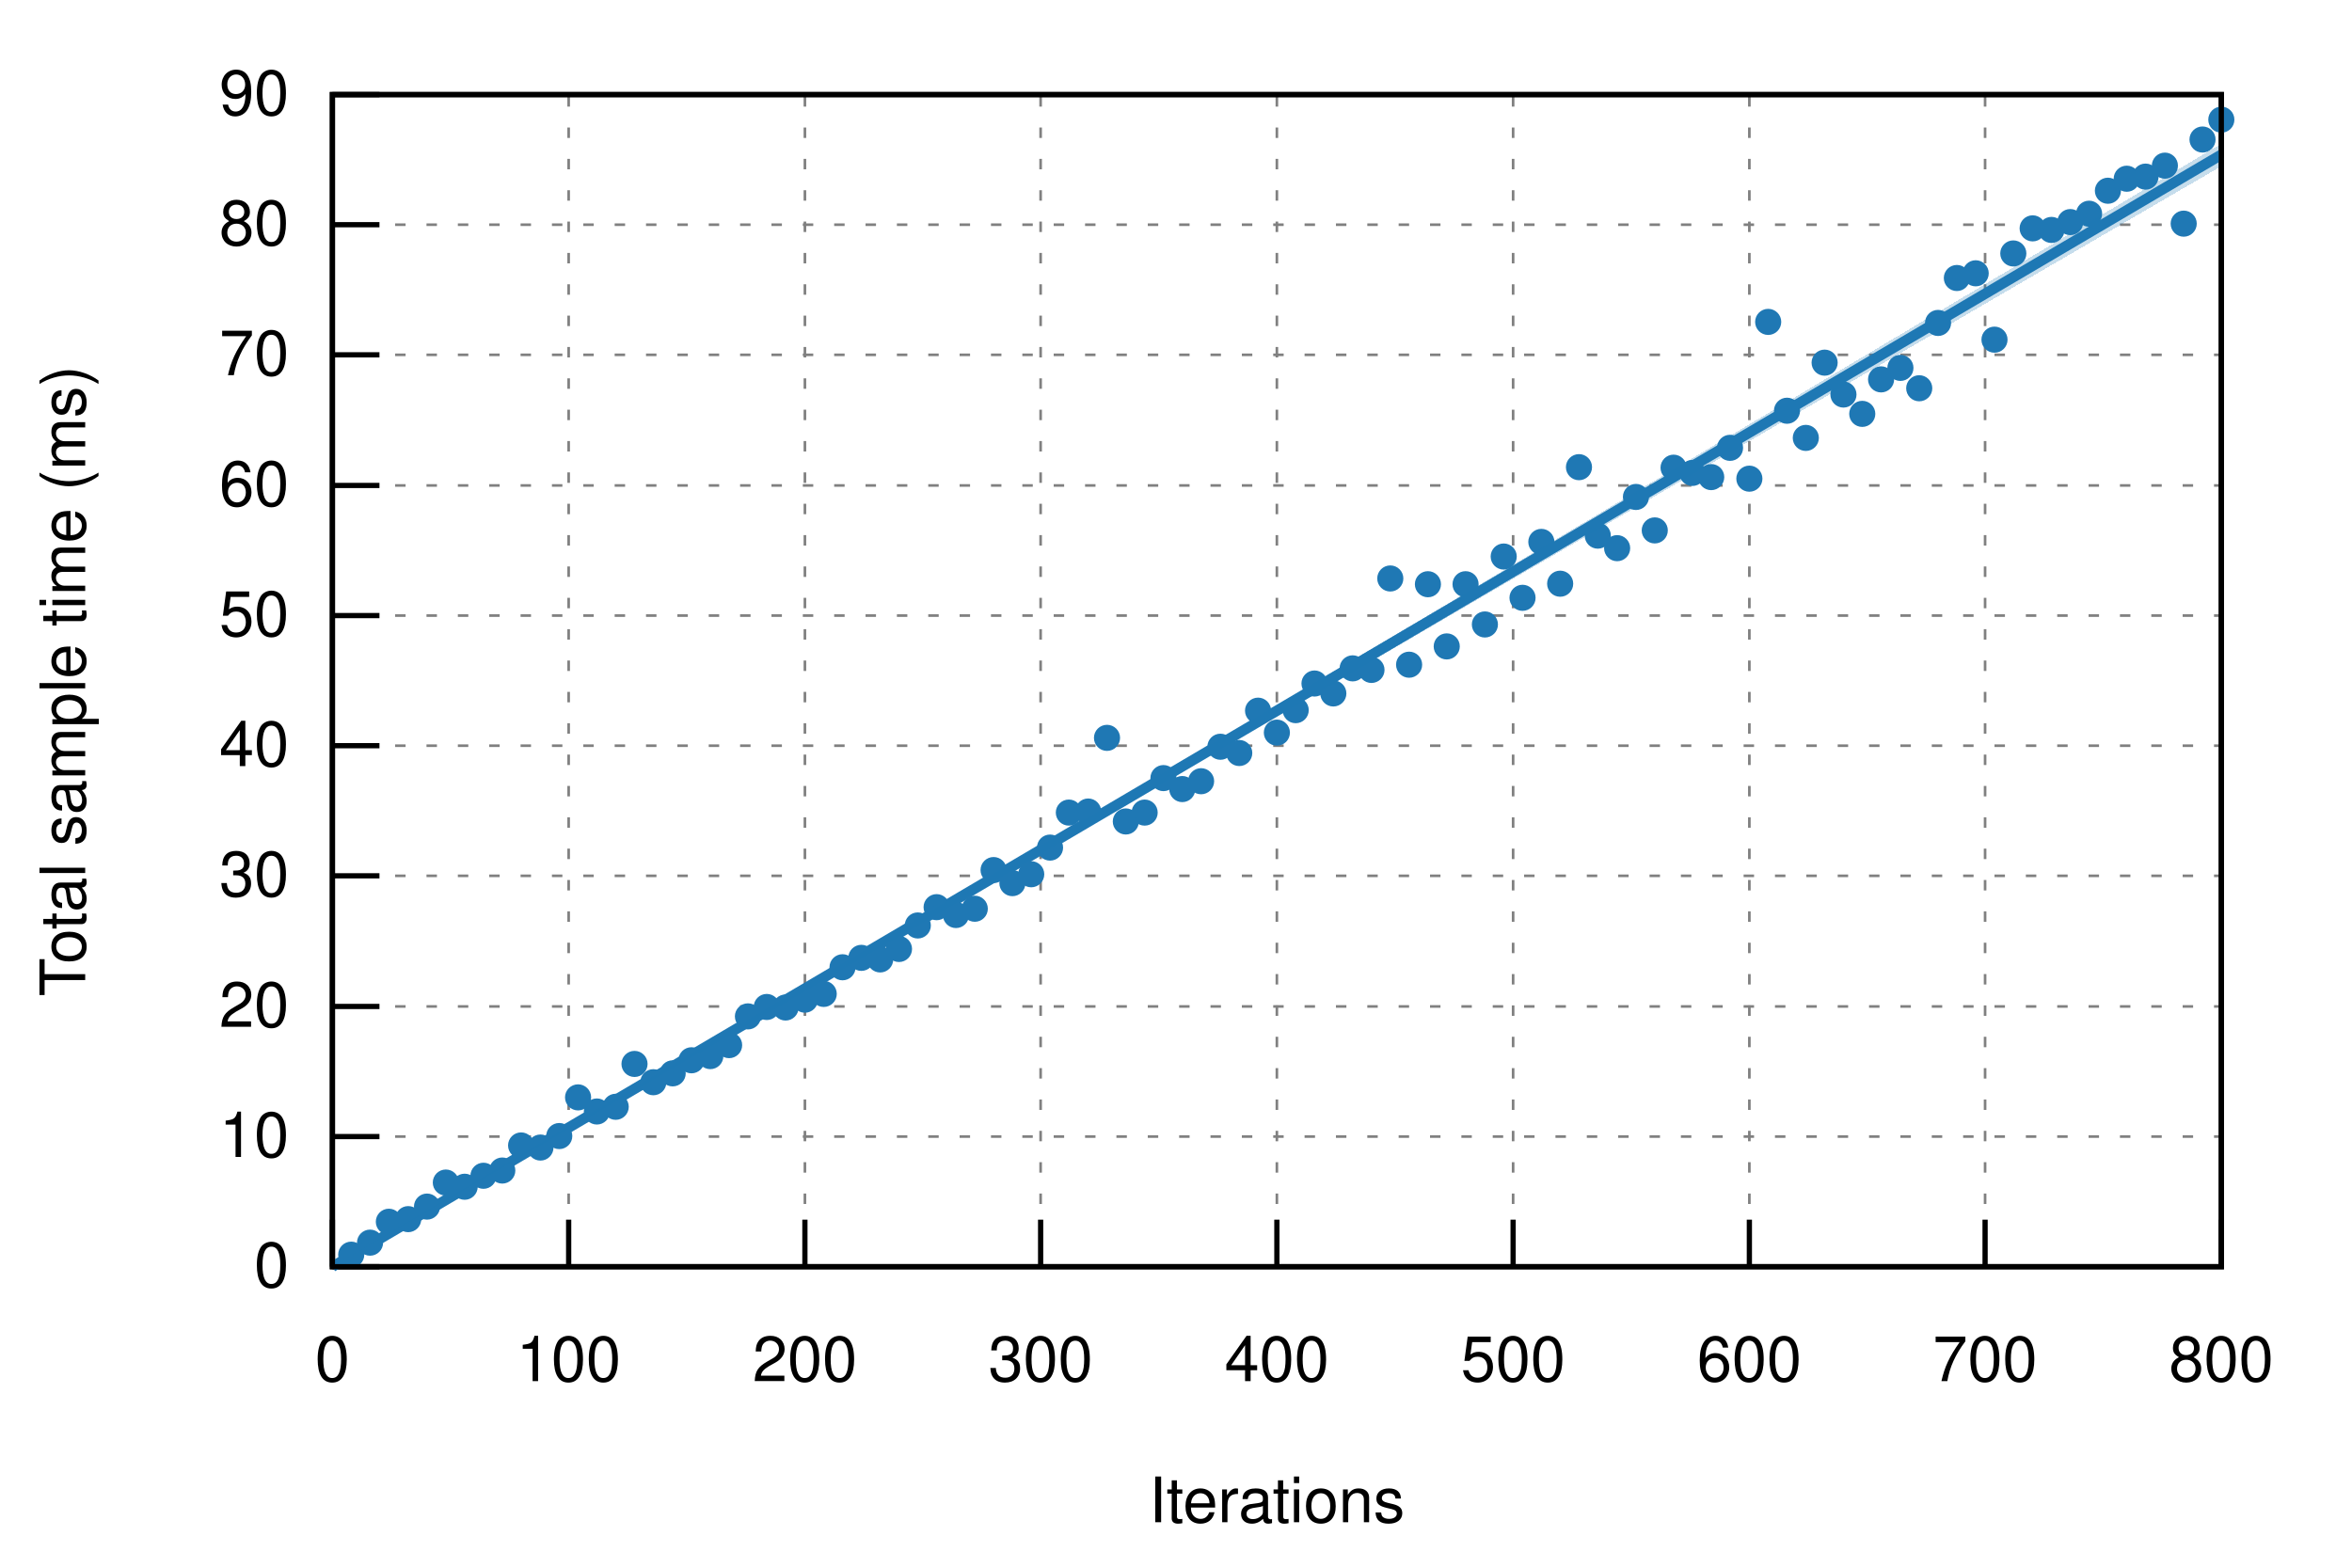
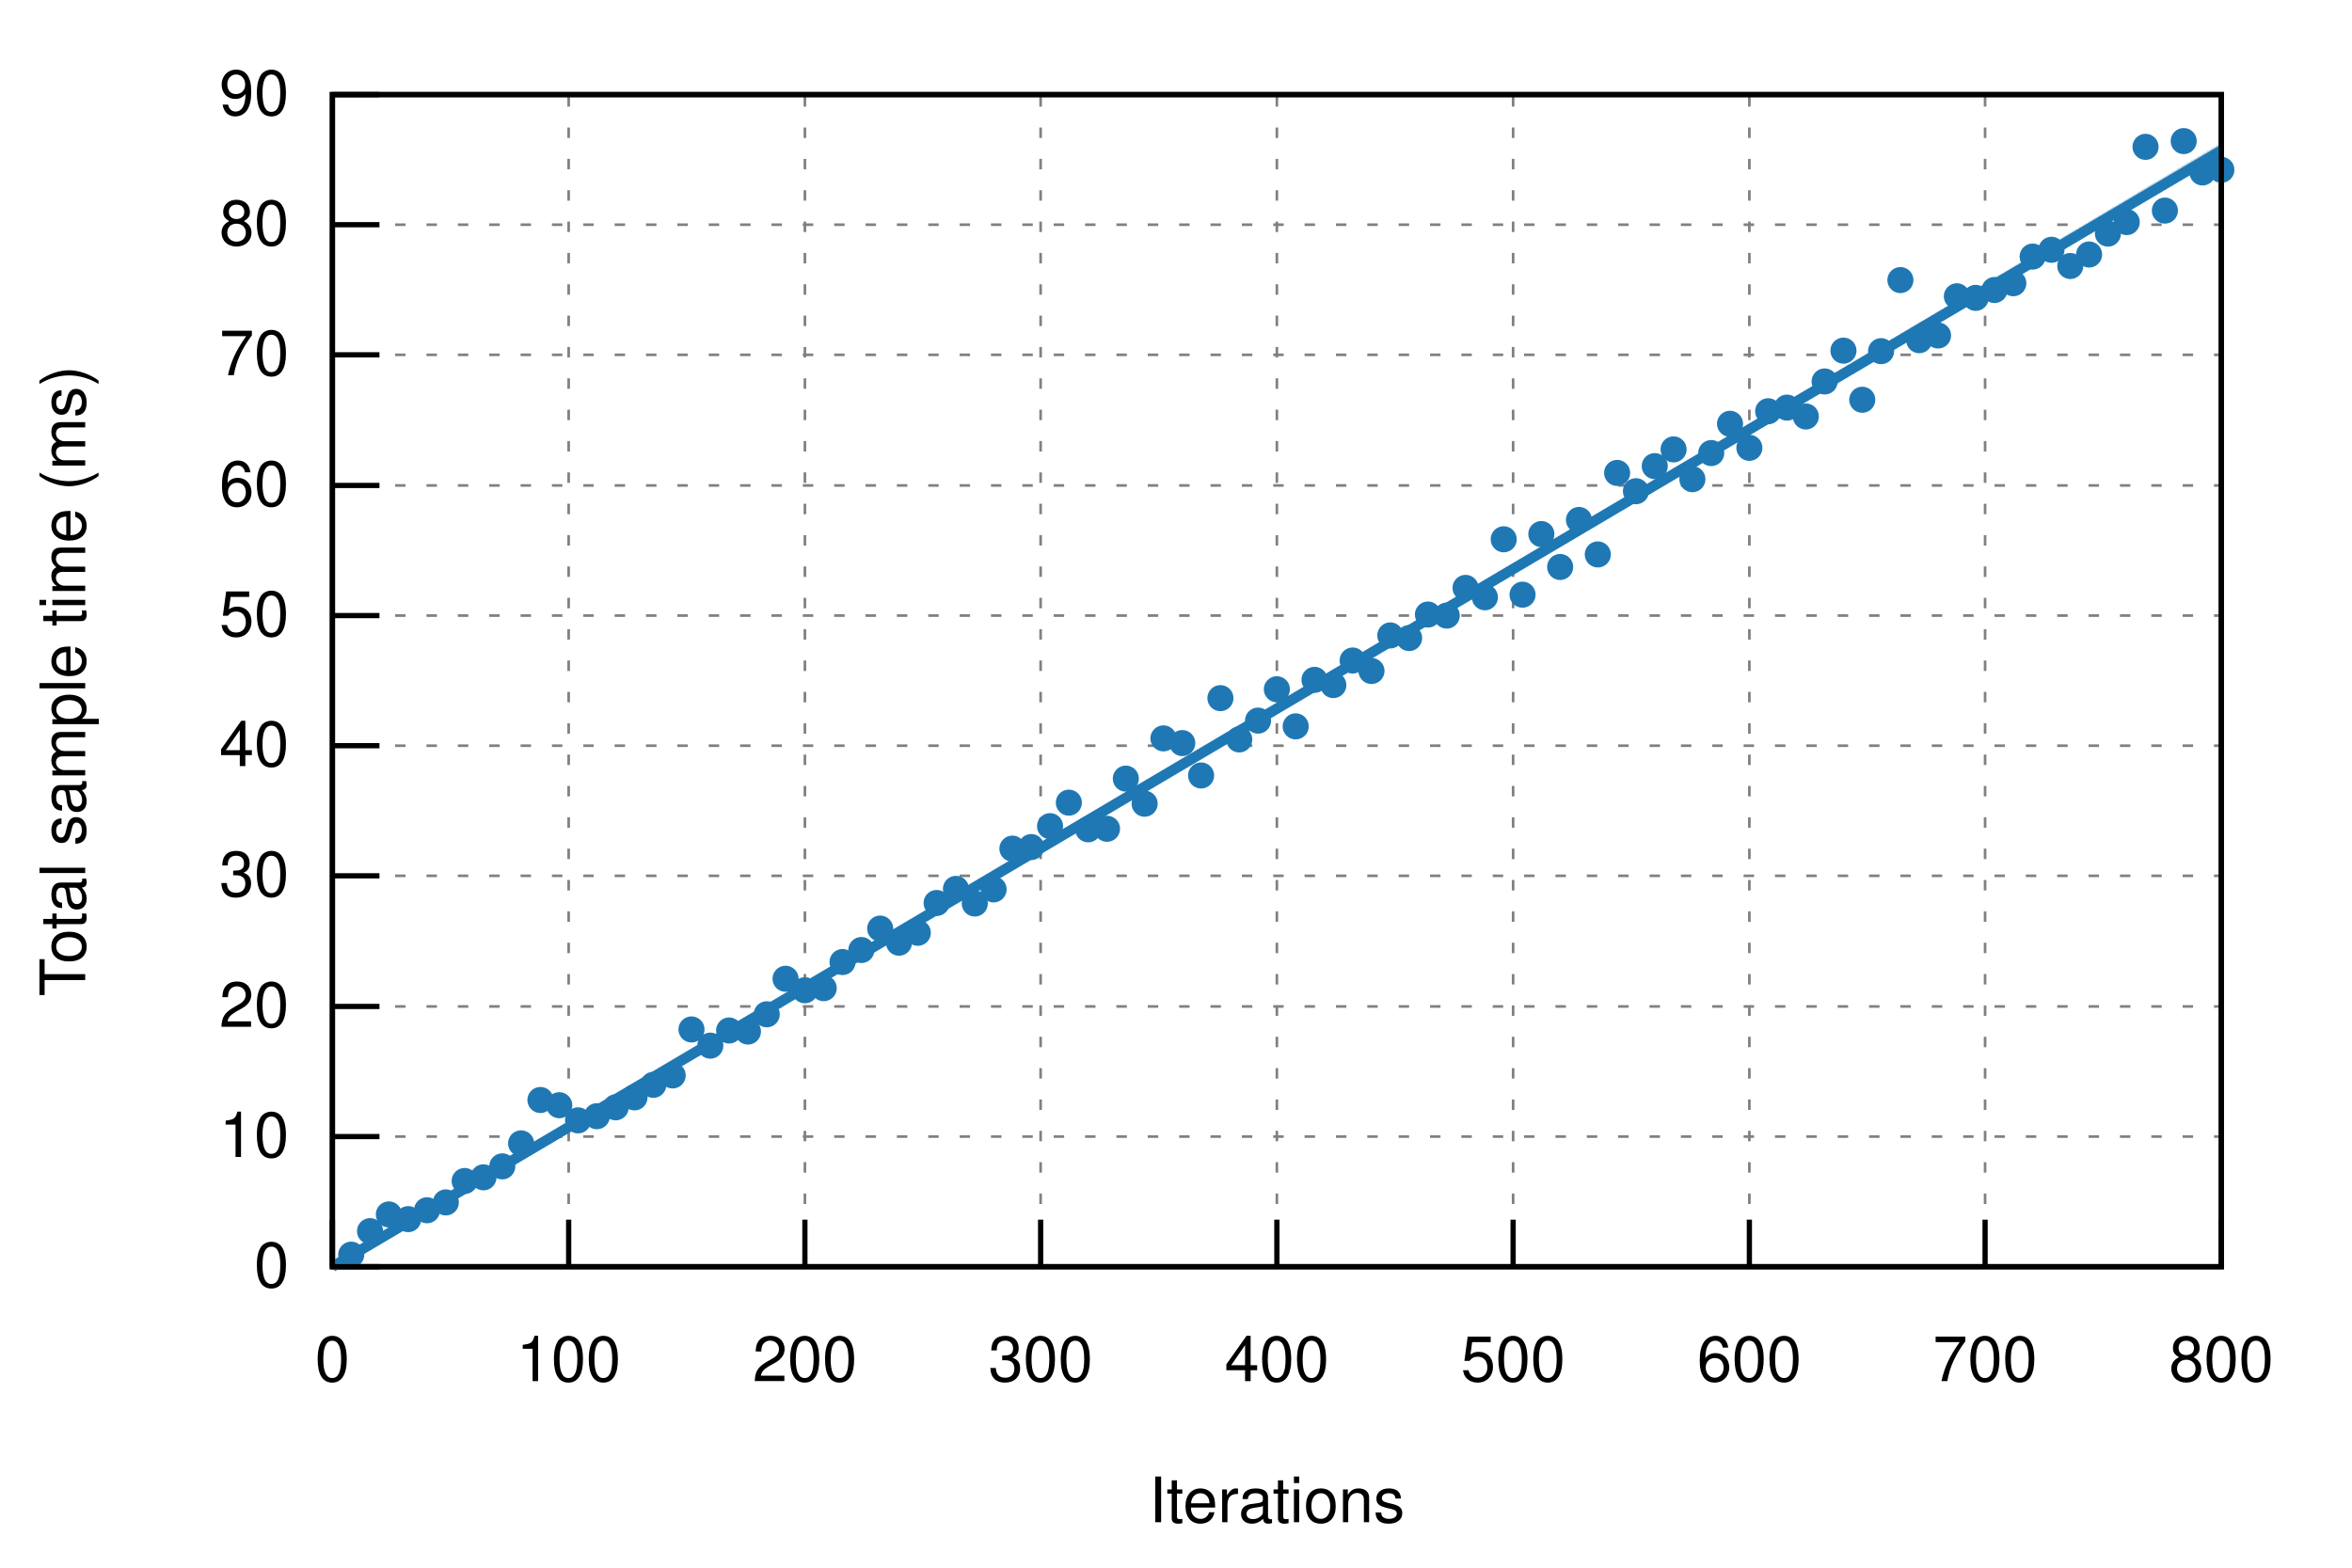
<svg xmlns="http://www.w3.org/2000/svg" xmlns:xlink="http://www.w3.org/1999/xlink" viewBox="0 0 450 300">
  <g id="gnuplot_canvas">
    <rect x="0" y="0" width="450" height="300" fill="none" />
    <defs>
      <circle id="gpDot" r="0.5" stroke-width="0.5" stroke="currentColor" />
      <path id="gpPt0" stroke-width="0.222" stroke="currentColor" d="M-1,0 h2 M0,-1 v2" />
      <path id="gpPt1" stroke-width="0.222" stroke="currentColor" d="M-1,-1 L1,1 M1,-1 L-1,1" />
      <path id="gpPt2" stroke-width="0.222" stroke="currentColor" d="M-1,0 L1,0 M0,-1 L0,1 M-1,-1 L1,1 M-1,1 L1,-1" />
      <rect id="gpPt3" stroke-width="0.222" stroke="currentColor" x="-1" y="-1" width="2" height="2" />
      <rect id="gpPt4" stroke-width="0.222" stroke="currentColor" fill="currentColor" x="-1" y="-1" width="2" height="2" />
      <circle id="gpPt5" stroke-width="0.222" stroke="currentColor" cx="0" cy="0" r="1" />
      <use xlink:href="#gpPt5" id="gpPt6" fill="currentColor" stroke="none" />
      <path id="gpPt7" stroke-width="0.222" stroke="currentColor" d="M0,-1.33 L-1.33,0.67 L1.33,0.67 z" />
      <use xlink:href="#gpPt7" id="gpPt8" fill="currentColor" stroke="none" />
      <use xlink:href="#gpPt7" id="gpPt9" stroke="currentColor" transform="rotate(180)" />
      <use xlink:href="#gpPt9" id="gpPt10" fill="currentColor" stroke="none" />
      <use xlink:href="#gpPt3" id="gpPt11" stroke="currentColor" transform="rotate(45)" />
      <use xlink:href="#gpPt11" id="gpPt12" fill="currentColor" stroke="none" />
      <path id="gpPt13" stroke-width="0.222" stroke="currentColor" d="M0,1.330 L1.265,0.411 L0.782,-1.067 L-0.782,-1.076 L-1.265,0.411 z" />
      <use xlink:href="#gpPt13" id="gpPt14" fill="currentColor" stroke="none" />
      <filter id="textbox" filterUnits="objectBoundingBox" x="0" y="0" height="1" width="1">
        <feFlood flood-color="white" flood-opacity="1" result="bgnd" />
        <feComposite in="SourceGraphic" in2="bgnd" operator="atop" />
      </filter>
      <filter id="greybox" filterUnits="objectBoundingBox" x="0" y="0" height="1" width="1">
        <feFlood flood-color="lightgrey" flood-opacity="1" result="grey" />
        <feComposite in="SourceGraphic" in2="grey" operator="atop" />
      </filter>
    </defs>
    <g fill="none" color="white" stroke="currentColor" stroke-width="1.00" stroke-linecap="butt" stroke-linejoin="miter">
</g>
    <g fill="none" color="black" stroke="currentColor" stroke-width="1.00" stroke-linecap="butt" stroke-linejoin="miter">
</g>
    <g fill="none" color="black" stroke="black" stroke-width="0.50" stroke-linecap="butt" stroke-linejoin="miter">
</g>
    <g fill="none" color="gray" stroke="currentColor" stroke-width="0.50" stroke-linecap="butt" stroke-linejoin="miter">
      <path stroke="gray" stroke-dasharray="2,4" class="gridline" d="M63.6,242.4 L425.0,242.4  " />
    </g>
    <g fill="none" color="gray" stroke="gray" stroke-width="1.00" stroke-linecap="butt" stroke-linejoin="miter">
</g>
    <g fill="none" color="black" stroke="currentColor" stroke-width="1.00" stroke-linecap="butt" stroke-linejoin="miter">
      <path stroke="black" d="M63.6,242.4 L72.6,242.4  " />
      <g transform="translate(55.3,246.3)" stroke="none" fill="black" font-family="Helvetica" font-size="12.00" text-anchor="end">
        <text>
          <tspan font-family="Helvetica"> 0</tspan>
        </text>
      </g>
    </g>
    <g fill="none" color="black" stroke="currentColor" stroke-width="1.00" stroke-linecap="butt" stroke-linejoin="miter">
</g>
    <g fill="none" color="black" stroke="black" stroke-width="0.50" stroke-linecap="butt" stroke-linejoin="miter">
</g>
    <g fill="none" color="gray" stroke="currentColor" stroke-width="0.50" stroke-linecap="butt" stroke-linejoin="miter">
      <path stroke="gray" stroke-dasharray="2,4" class="gridline" d="M63.6,217.5 L425.0,217.5  " />
    </g>
    <g fill="none" color="gray" stroke="gray" stroke-width="1.00" stroke-linecap="butt" stroke-linejoin="miter">
</g>
    <g fill="none" color="black" stroke="currentColor" stroke-width="1.00" stroke-linecap="butt" stroke-linejoin="miter">
      <path stroke="black" d="M63.6,217.5 L72.6,217.5  " />
      <g transform="translate(55.3,221.4)" stroke="none" fill="black" font-family="Helvetica" font-size="12.00" text-anchor="end">
        <text>
          <tspan font-family="Helvetica"> 10</tspan>
        </text>
      </g>
    </g>
    <g fill="none" color="black" stroke="currentColor" stroke-width="1.00" stroke-linecap="butt" stroke-linejoin="miter">
</g>
    <g fill="none" color="black" stroke="black" stroke-width="0.50" stroke-linecap="butt" stroke-linejoin="miter">
</g>
    <g fill="none" color="gray" stroke="currentColor" stroke-width="0.50" stroke-linecap="butt" stroke-linejoin="miter">
      <path stroke="gray" stroke-dasharray="2,4" class="gridline" d="M63.6,192.6 L425.0,192.6  " />
    </g>
    <g fill="none" color="gray" stroke="gray" stroke-width="1.00" stroke-linecap="butt" stroke-linejoin="miter">
</g>
    <g fill="none" color="black" stroke="currentColor" stroke-width="1.00" stroke-linecap="butt" stroke-linejoin="miter">
      <path stroke="black" d="M63.6,192.6 L72.6,192.6  " />
      <g transform="translate(55.3,196.5)" stroke="none" fill="black" font-family="Helvetica" font-size="12.00" text-anchor="end">
        <text>
          <tspan font-family="Helvetica"> 20</tspan>
        </text>
      </g>
    </g>
    <g fill="none" color="black" stroke="currentColor" stroke-width="1.00" stroke-linecap="butt" stroke-linejoin="miter">
</g>
    <g fill="none" color="black" stroke="black" stroke-width="0.50" stroke-linecap="butt" stroke-linejoin="miter">
</g>
    <g fill="none" color="gray" stroke="currentColor" stroke-width="0.50" stroke-linecap="butt" stroke-linejoin="miter">
      <path stroke="gray" stroke-dasharray="2,4" class="gridline" d="M63.6,167.6 L425.0,167.6  " />
    </g>
    <g fill="none" color="gray" stroke="gray" stroke-width="1.00" stroke-linecap="butt" stroke-linejoin="miter">
</g>
    <g fill="none" color="black" stroke="currentColor" stroke-width="1.00" stroke-linecap="butt" stroke-linejoin="miter">
      <path stroke="black" d="M63.6,167.6 L72.6,167.6  " />
      <g transform="translate(55.3,171.5)" stroke="none" fill="black" font-family="Helvetica" font-size="12.00" text-anchor="end">
        <text>
          <tspan font-family="Helvetica"> 30</tspan>
        </text>
      </g>
    </g>
    <g fill="none" color="black" stroke="currentColor" stroke-width="1.00" stroke-linecap="butt" stroke-linejoin="miter">
</g>
    <g fill="none" color="black" stroke="black" stroke-width="0.50" stroke-linecap="butt" stroke-linejoin="miter">
</g>
    <g fill="none" color="gray" stroke="currentColor" stroke-width="0.50" stroke-linecap="butt" stroke-linejoin="miter">
      <path stroke="gray" stroke-dasharray="2,4" class="gridline" d="M63.6,142.7 L425.0,142.7  " />
    </g>
    <g fill="none" color="gray" stroke="gray" stroke-width="1.00" stroke-linecap="butt" stroke-linejoin="miter">
</g>
    <g fill="none" color="black" stroke="currentColor" stroke-width="1.00" stroke-linecap="butt" stroke-linejoin="miter">
      <path stroke="black" d="M63.6,142.7 L72.6,142.7  " />
      <g transform="translate(55.3,146.6)" stroke="none" fill="black" font-family="Helvetica" font-size="12.00" text-anchor="end">
        <text>
          <tspan font-family="Helvetica"> 40</tspan>
        </text>
      </g>
    </g>
    <g fill="none" color="black" stroke="currentColor" stroke-width="1.00" stroke-linecap="butt" stroke-linejoin="miter">
</g>
    <g fill="none" color="black" stroke="black" stroke-width="0.50" stroke-linecap="butt" stroke-linejoin="miter">
</g>
    <g fill="none" color="gray" stroke="currentColor" stroke-width="0.50" stroke-linecap="butt" stroke-linejoin="miter">
      <path stroke="gray" stroke-dasharray="2,4" class="gridline" d="M63.6,117.8 L425.0,117.8  " />
    </g>
    <g fill="none" color="gray" stroke="gray" stroke-width="1.00" stroke-linecap="butt" stroke-linejoin="miter">
</g>
    <g fill="none" color="black" stroke="currentColor" stroke-width="1.00" stroke-linecap="butt" stroke-linejoin="miter">
      <path stroke="black" d="M63.6,117.8 L72.6,117.8  " />
      <g transform="translate(55.3,121.7)" stroke="none" fill="black" font-family="Helvetica" font-size="12.00" text-anchor="end">
        <text>
          <tspan font-family="Helvetica"> 50</tspan>
        </text>
      </g>
    </g>
    <g fill="none" color="black" stroke="currentColor" stroke-width="1.00" stroke-linecap="butt" stroke-linejoin="miter">
</g>
    <g fill="none" color="black" stroke="black" stroke-width="0.50" stroke-linecap="butt" stroke-linejoin="miter">
</g>
    <g fill="none" color="gray" stroke="currentColor" stroke-width="0.50" stroke-linecap="butt" stroke-linejoin="miter">
      <path stroke="gray" stroke-dasharray="2,4" class="gridline" d="M63.6,92.9 L425.0,92.9  " />
    </g>
    <g fill="none" color="gray" stroke="gray" stroke-width="1.00" stroke-linecap="butt" stroke-linejoin="miter">
</g>
    <g fill="none" color="black" stroke="currentColor" stroke-width="1.00" stroke-linecap="butt" stroke-linejoin="miter">
      <path stroke="black" d="M63.6,92.9 L72.6,92.9  " />
      <g transform="translate(55.3,96.8)" stroke="none" fill="black" font-family="Helvetica" font-size="12.00" text-anchor="end">
        <text>
          <tspan font-family="Helvetica"> 60</tspan>
        </text>
      </g>
    </g>
    <g fill="none" color="black" stroke="currentColor" stroke-width="1.00" stroke-linecap="butt" stroke-linejoin="miter">
</g>
    <g fill="none" color="black" stroke="black" stroke-width="0.50" stroke-linecap="butt" stroke-linejoin="miter">
</g>
    <g fill="none" color="gray" stroke="currentColor" stroke-width="0.50" stroke-linecap="butt" stroke-linejoin="miter">
      <path stroke="gray" stroke-dasharray="2,4" class="gridline" d="M63.6,67.9 L425.0,67.9  " />
    </g>
    <g fill="none" color="gray" stroke="gray" stroke-width="1.00" stroke-linecap="butt" stroke-linejoin="miter">
</g>
    <g fill="none" color="black" stroke="currentColor" stroke-width="1.00" stroke-linecap="butt" stroke-linejoin="miter">
      <path stroke="black" d="M63.6,67.9 L72.6,67.9  " />
      <g transform="translate(55.3,71.8)" stroke="none" fill="black" font-family="Helvetica" font-size="12.00" text-anchor="end">
        <text>
          <tspan font-family="Helvetica"> 70</tspan>
        </text>
      </g>
    </g>
    <g fill="none" color="black" stroke="currentColor" stroke-width="1.00" stroke-linecap="butt" stroke-linejoin="miter">
</g>
    <g fill="none" color="black" stroke="black" stroke-width="0.50" stroke-linecap="butt" stroke-linejoin="miter">
</g>
    <g fill="none" color="gray" stroke="currentColor" stroke-width="0.50" stroke-linecap="butt" stroke-linejoin="miter">
      <path stroke="gray" stroke-dasharray="2,4" class="gridline" d="M63.6,43.0 L425.0,43.0  " />
    </g>
    <g fill="none" color="gray" stroke="gray" stroke-width="1.00" stroke-linecap="butt" stroke-linejoin="miter">
</g>
    <g fill="none" color="black" stroke="currentColor" stroke-width="1.00" stroke-linecap="butt" stroke-linejoin="miter">
      <path stroke="black" d="M63.6,43.0 L72.6,43.0  " />
      <g transform="translate(55.3,46.9)" stroke="none" fill="black" font-family="Helvetica" font-size="12.00" text-anchor="end">
        <text>
          <tspan font-family="Helvetica"> 80</tspan>
        </text>
      </g>
    </g>
    <g fill="none" color="black" stroke="currentColor" stroke-width="1.00" stroke-linecap="butt" stroke-linejoin="miter">
</g>
    <g fill="none" color="black" stroke="black" stroke-width="0.50" stroke-linecap="butt" stroke-linejoin="miter">
</g>
    <g fill="none" color="gray" stroke="currentColor" stroke-width="0.50" stroke-linecap="butt" stroke-linejoin="miter">
      <path stroke="gray" stroke-dasharray="2,4" class="gridline" d="M63.6,18.1 L425.0,18.1  " />
    </g>
    <g fill="none" color="gray" stroke="gray" stroke-width="1.00" stroke-linecap="butt" stroke-linejoin="miter">
</g>
    <g fill="none" color="black" stroke="currentColor" stroke-width="1.00" stroke-linecap="butt" stroke-linejoin="miter">
      <path stroke="black" d="M63.6,18.1 L72.6,18.1  " />
      <g transform="translate(55.3,22.0)" stroke="none" fill="black" font-family="Helvetica" font-size="12.00" text-anchor="end">
        <text>
          <tspan font-family="Helvetica"> 90</tspan>
        </text>
      </g>
    </g>
    <g fill="none" color="black" stroke="currentColor" stroke-width="1.00" stroke-linecap="butt" stroke-linejoin="miter">
</g>
    <g fill="none" color="black" stroke="black" stroke-width="0.50" stroke-linecap="butt" stroke-linejoin="miter">
</g>
    <g fill="none" color="gray" stroke="currentColor" stroke-width="0.50" stroke-linecap="butt" stroke-linejoin="miter">
      <path stroke="gray" stroke-dasharray="2,4" class="gridline" d="M63.6,242.4 L63.6,18.1  " />
    </g>
    <g fill="none" color="gray" stroke="gray" stroke-width="1.00" stroke-linecap="butt" stroke-linejoin="miter">
</g>
    <g fill="none" color="black" stroke="currentColor" stroke-width="1.00" stroke-linecap="butt" stroke-linejoin="miter">
      <path stroke="black" d="M63.6,242.4 L63.6,233.4  " />
      <g transform="translate(63.6,264.3)" stroke="none" fill="black" font-family="Helvetica" font-size="12.00" text-anchor="middle">
        <text>
          <tspan font-family="Helvetica"> 0</tspan>
        </text>
      </g>
    </g>
    <g fill="none" color="black" stroke="currentColor" stroke-width="1.00" stroke-linecap="butt" stroke-linejoin="miter">
</g>
    <g fill="none" color="black" stroke="black" stroke-width="0.50" stroke-linecap="butt" stroke-linejoin="miter">
</g>
    <g fill="none" color="gray" stroke="currentColor" stroke-width="0.50" stroke-linecap="butt" stroke-linejoin="miter">
      <path stroke="gray" stroke-dasharray="2,4" class="gridline" d="M108.8,242.4 L108.8,18.1  " />
    </g>
    <g fill="none" color="gray" stroke="gray" stroke-width="1.00" stroke-linecap="butt" stroke-linejoin="miter">
</g>
    <g fill="none" color="black" stroke="currentColor" stroke-width="1.00" stroke-linecap="butt" stroke-linejoin="miter">
      <path stroke="black" d="M108.8,242.4 L108.8,233.4  " />
      <g transform="translate(108.8,264.3)" stroke="none" fill="black" font-family="Helvetica" font-size="12.00" text-anchor="middle">
        <text>
          <tspan font-family="Helvetica"> 100</tspan>
        </text>
      </g>
    </g>
    <g fill="none" color="black" stroke="currentColor" stroke-width="1.00" stroke-linecap="butt" stroke-linejoin="miter">
</g>
    <g fill="none" color="black" stroke="black" stroke-width="0.50" stroke-linecap="butt" stroke-linejoin="miter">
</g>
    <g fill="none" color="gray" stroke="currentColor" stroke-width="0.50" stroke-linecap="butt" stroke-linejoin="miter">
      <path stroke="gray" stroke-dasharray="2,4" class="gridline" d="M154.0,242.4 L154.0,18.1  " />
    </g>
    <g fill="none" color="gray" stroke="gray" stroke-width="1.00" stroke-linecap="butt" stroke-linejoin="miter">
</g>
    <g fill="none" color="black" stroke="currentColor" stroke-width="1.00" stroke-linecap="butt" stroke-linejoin="miter">
      <path stroke="black" d="M154.0,242.4 L154.0,233.4  " />
      <g transform="translate(154.0,264.3)" stroke="none" fill="black" font-family="Helvetica" font-size="12.00" text-anchor="middle">
        <text>
          <tspan font-family="Helvetica"> 200</tspan>
        </text>
      </g>
    </g>
    <g fill="none" color="black" stroke="currentColor" stroke-width="1.00" stroke-linecap="butt" stroke-linejoin="miter">
</g>
    <g fill="none" color="black" stroke="black" stroke-width="0.50" stroke-linecap="butt" stroke-linejoin="miter">
</g>
    <g fill="none" color="gray" stroke="currentColor" stroke-width="0.50" stroke-linecap="butt" stroke-linejoin="miter">
      <path stroke="gray" stroke-dasharray="2,4" class="gridline" d="M199.1,242.4 L199.1,18.1  " />
    </g>
    <g fill="none" color="gray" stroke="gray" stroke-width="1.00" stroke-linecap="butt" stroke-linejoin="miter">
</g>
    <g fill="none" color="black" stroke="currentColor" stroke-width="1.00" stroke-linecap="butt" stroke-linejoin="miter">
      <path stroke="black" d="M199.1,242.4 L199.1,233.4  " />
      <g transform="translate(199.1,264.3)" stroke="none" fill="black" font-family="Helvetica" font-size="12.00" text-anchor="middle">
        <text>
          <tspan font-family="Helvetica"> 300</tspan>
        </text>
      </g>
    </g>
    <g fill="none" color="black" stroke="currentColor" stroke-width="1.00" stroke-linecap="butt" stroke-linejoin="miter">
</g>
    <g fill="none" color="black" stroke="black" stroke-width="0.50" stroke-linecap="butt" stroke-linejoin="miter">
</g>
    <g fill="none" color="gray" stroke="currentColor" stroke-width="0.50" stroke-linecap="butt" stroke-linejoin="miter">
      <path stroke="gray" stroke-dasharray="2,4" class="gridline" d="M244.3,242.4 L244.3,18.1  " />
    </g>
    <g fill="none" color="gray" stroke="gray" stroke-width="1.00" stroke-linecap="butt" stroke-linejoin="miter">
</g>
    <g fill="none" color="black" stroke="currentColor" stroke-width="1.00" stroke-linecap="butt" stroke-linejoin="miter">
      <path stroke="black" d="M244.3,242.4 L244.3,233.4  " />
      <g transform="translate(244.3,264.3)" stroke="none" fill="black" font-family="Helvetica" font-size="12.00" text-anchor="middle">
        <text>
          <tspan font-family="Helvetica"> 400</tspan>
        </text>
      </g>
    </g>
    <g fill="none" color="black" stroke="currentColor" stroke-width="1.00" stroke-linecap="butt" stroke-linejoin="miter">
</g>
    <g fill="none" color="black" stroke="black" stroke-width="0.50" stroke-linecap="butt" stroke-linejoin="miter">
</g>
    <g fill="none" color="gray" stroke="currentColor" stroke-width="0.50" stroke-linecap="butt" stroke-linejoin="miter">
      <path stroke="gray" stroke-dasharray="2,4" class="gridline" d="M289.5,242.4 L289.5,18.1  " />
    </g>
    <g fill="none" color="gray" stroke="gray" stroke-width="1.00" stroke-linecap="butt" stroke-linejoin="miter">
</g>
    <g fill="none" color="black" stroke="currentColor" stroke-width="1.00" stroke-linecap="butt" stroke-linejoin="miter">
      <path stroke="black" d="M289.5,242.4 L289.5,233.4  " />
      <g transform="translate(289.5,264.3)" stroke="none" fill="black" font-family="Helvetica" font-size="12.00" text-anchor="middle">
        <text>
          <tspan font-family="Helvetica"> 500</tspan>
        </text>
      </g>
    </g>
    <g fill="none" color="black" stroke="currentColor" stroke-width="1.00" stroke-linecap="butt" stroke-linejoin="miter">
</g>
    <g fill="none" color="black" stroke="black" stroke-width="0.50" stroke-linecap="butt" stroke-linejoin="miter">
</g>
    <g fill="none" color="gray" stroke="currentColor" stroke-width="0.50" stroke-linecap="butt" stroke-linejoin="miter">
      <path stroke="gray" stroke-dasharray="2,4" class="gridline" d="M334.7,242.4 L334.7,18.1  " />
    </g>
    <g fill="none" color="gray" stroke="gray" stroke-width="1.00" stroke-linecap="butt" stroke-linejoin="miter">
</g>
    <g fill="none" color="black" stroke="currentColor" stroke-width="1.00" stroke-linecap="butt" stroke-linejoin="miter">
      <path stroke="black" d="M334.7,242.4 L334.7,233.4  " />
      <g transform="translate(334.7,264.3)" stroke="none" fill="black" font-family="Helvetica" font-size="12.00" text-anchor="middle">
        <text>
          <tspan font-family="Helvetica"> 600</tspan>
        </text>
      </g>
    </g>
    <g fill="none" color="black" stroke="currentColor" stroke-width="1.00" stroke-linecap="butt" stroke-linejoin="miter">
</g>
    <g fill="none" color="black" stroke="black" stroke-width="0.50" stroke-linecap="butt" stroke-linejoin="miter">
</g>
    <g fill="none" color="gray" stroke="currentColor" stroke-width="0.50" stroke-linecap="butt" stroke-linejoin="miter">
      <path stroke="gray" stroke-dasharray="2,4" class="gridline" d="M379.8,242.4 L379.8,18.1  " />
    </g>
    <g fill="none" color="gray" stroke="gray" stroke-width="1.00" stroke-linecap="butt" stroke-linejoin="miter">
</g>
    <g fill="none" color="black" stroke="currentColor" stroke-width="1.00" stroke-linecap="butt" stroke-linejoin="miter">
      <path stroke="black" d="M379.8,242.4 L379.8,233.4  " />
      <g transform="translate(379.8,264.3)" stroke="none" fill="black" font-family="Helvetica" font-size="12.00" text-anchor="middle">
        <text>
          <tspan font-family="Helvetica"> 700</tspan>
        </text>
      </g>
    </g>
    <g fill="none" color="black" stroke="currentColor" stroke-width="1.00" stroke-linecap="butt" stroke-linejoin="miter">
</g>
    <g fill="none" color="black" stroke="black" stroke-width="0.50" stroke-linecap="butt" stroke-linejoin="miter">
</g>
    <g fill="none" color="gray" stroke="currentColor" stroke-width="0.50" stroke-linecap="butt" stroke-linejoin="miter">
      <path stroke="gray" stroke-dasharray="2,4" class="gridline" d="M425.0,242.4 L425.0,18.1  " />
    </g>
    <g fill="none" color="gray" stroke="gray" stroke-width="1.00" stroke-linecap="butt" stroke-linejoin="miter">
</g>
    <g fill="none" color="black" stroke="currentColor" stroke-width="1.00" stroke-linecap="butt" stroke-linejoin="miter">
      <path stroke="black" d="M425.0,242.4 L425.0,233.4  " />
      <g transform="translate(425.0,264.3)" stroke="none" fill="black" font-family="Helvetica" font-size="12.00" text-anchor="middle">
        <text>
          <tspan font-family="Helvetica"> 800</tspan>
        </text>
      </g>
    </g>
    <g fill="none" color="black" stroke="currentColor" stroke-width="1.00" stroke-linecap="butt" stroke-linejoin="miter">
</g>
    <g fill="none" color="black" stroke="currentColor" stroke-width="1.00" stroke-linecap="butt" stroke-linejoin="miter">
      <path stroke="black" d="M63.6,18.1 L63.6,242.4 L425.0,242.4 L425.0,18.1 L63.6,18.1 Z  " />
    </g>
    <g fill="none" color="black" stroke="currentColor" stroke-width="1.00" stroke-linecap="butt" stroke-linejoin="miter">
      <g transform="translate(16.3,130.3) rotate(270)" stroke="none" fill="black" font-family="Helvetica" font-size="12.00" text-anchor="middle">
        <text>
          <tspan font-family="Helvetica">Total sample time (ms)</tspan>
        </text>
      </g>
    </g>
    <g fill="none" color="black" stroke="currentColor" stroke-width="1.00" stroke-linecap="butt" stroke-linejoin="miter">
      <g transform="translate(244.3,291.3)" stroke="none" fill="black" font-family="Helvetica" font-size="12.00" text-anchor="middle">
        <text>
          <tspan font-family="Helvetica">Iterations</tspan>
        </text>
      </g>
    </g>
    <g fill="none" color="black" stroke="currentColor" stroke-width="1.00" stroke-linecap="butt" stroke-linejoin="miter">
</g>
    <g id="gnuplot_plot_1">
      <g fill="none" color="black" stroke="currentColor" stroke-width="1.00" stroke-linecap="butt" stroke-linejoin="miter">
        <use xlink:href="#gpPt6" transform="translate(67.2,240.1) scale(2.25)" color="rgb( 31, 120, 180)" />
-         <use xlink:href="#gpPt6" transform="translate(70.8,237.8) scale(2.25)" color="rgb( 31, 120, 180)" />
-         <use xlink:href="#gpPt6" transform="translate(74.4,233.8) scale(2.25)" color="rgb( 31, 120, 180)" />
+         <use xlink:href="#gpPt6" transform="translate(70.8,235.6) scale(2.25)" color="rgb( 31, 120, 180)" />
+         <use xlink:href="#gpPt6" transform="translate(74.4,232.4) scale(2.25)" color="rgb( 31, 120, 180)" />
        <use xlink:href="#gpPt6" transform="translate(78.1,233.3) scale(2.25)" color="rgb( 31, 120, 180)" />
-         <use xlink:href="#gpPt6" transform="translate(81.7,230.9) scale(2.25)" color="rgb( 31, 120, 180)" />
-         <use xlink:href="#gpPt6" transform="translate(85.3,226.3) scale(2.25)" color="rgb( 31, 120, 180)" />
-         <use xlink:href="#gpPt6" transform="translate(88.9,227.1) scale(2.25)" color="rgb( 31, 120, 180)" />
-         <use xlink:href="#gpPt6" transform="translate(92.5,225.0) scale(2.25)" color="rgb( 31, 120, 180)" />
-         <use xlink:href="#gpPt6" transform="translate(96.1,224.0) scale(2.25)" color="rgb( 31, 120, 180)" />
-         <use xlink:href="#gpPt6" transform="translate(99.7,219.2) scale(2.25)" color="rgb( 31, 120, 180)" />
-         <use xlink:href="#gpPt6" transform="translate(103.4,219.6) scale(2.25)" color="rgb( 31, 120, 180)" />
-         <use xlink:href="#gpPt6" transform="translate(107.0,217.4) scale(2.25)" color="rgb( 31, 120, 180)" />
-         <use xlink:href="#gpPt6" transform="translate(110.6,210.0) scale(2.25)" color="rgb( 31, 120, 180)" />
-         <use xlink:href="#gpPt6" transform="translate(114.2,212.7) scale(2.25)" color="rgb( 31, 120, 180)" />
-         <use xlink:href="#gpPt6" transform="translate(117.8,211.8) scale(2.25)" color="rgb( 31, 120, 180)" />
-         <use xlink:href="#gpPt6" transform="translate(121.4,203.6) scale(2.25)" color="rgb( 31, 120, 180)" />
-         <use xlink:href="#gpPt6" transform="translate(125.0,207.1) scale(2.25)" color="rgb( 31, 120, 180)" />
-         <use xlink:href="#gpPt6" transform="translate(128.7,205.4) scale(2.25)" color="rgb( 31, 120, 180)" />
-         <use xlink:href="#gpPt6" transform="translate(132.3,202.9) scale(2.25)" color="rgb( 31, 120, 180)" />
-         <use xlink:href="#gpPt6" transform="translate(135.9,202.1) scale(2.25)" color="rgb( 31, 120, 180)" />
-         <use xlink:href="#gpPt6" transform="translate(139.5,200.0) scale(2.25)" color="rgb( 31, 120, 180)" />
-         <use xlink:href="#gpPt6" transform="translate(143.1,194.5) scale(2.25)" color="rgb( 31, 120, 180)" />
-         <use xlink:href="#gpPt6" transform="translate(146.7,192.7) scale(2.25)" color="rgb( 31, 120, 180)" />
-         <use xlink:href="#gpPt6" transform="translate(150.3,192.8) scale(2.25)" color="rgb( 31, 120, 180)" />
-         <use xlink:href="#gpPt6" transform="translate(154.0,191.3) scale(2.25)" color="rgb( 31, 120, 180)" />
-         <use xlink:href="#gpPt6" transform="translate(157.6,190.2) scale(2.25)" color="rgb( 31, 120, 180)" />
-         <use xlink:href="#gpPt6" transform="translate(161.2,185.1) scale(2.25)" color="rgb( 31, 120, 180)" />
-         <use xlink:href="#gpPt6" transform="translate(164.8,183.3) scale(2.25)" color="rgb( 31, 120, 180)" />
-         <use xlink:href="#gpPt6" transform="translate(168.4,183.6) scale(2.25)" color="rgb( 31, 120, 180)" />
-         <use xlink:href="#gpPt6" transform="translate(172.0,181.6) scale(2.25)" color="rgb( 31, 120, 180)" />
-         <use xlink:href="#gpPt6" transform="translate(175.6,177.1) scale(2.25)" color="rgb( 31, 120, 180)" />
-         <use xlink:href="#gpPt6" transform="translate(179.2,173.6) scale(2.25)" color="rgb( 31, 120, 180)" />
-         <use xlink:href="#gpPt6" transform="translate(182.9,175.1) scale(2.25)" color="rgb( 31, 120, 180)" />
-         <use xlink:href="#gpPt6" transform="translate(186.5,173.9) scale(2.25)" color="rgb( 31, 120, 180)" />
-         <use xlink:href="#gpPt6" transform="translate(190.1,166.5) scale(2.25)" color="rgb( 31, 120, 180)" />
-         <use xlink:href="#gpPt6" transform="translate(193.7,169.0) scale(2.25)" color="rgb( 31, 120, 180)" />
-         <use xlink:href="#gpPt6" transform="translate(197.3,167.3) scale(2.25)" color="rgb( 31, 120, 180)" />
-         <use xlink:href="#gpPt6" transform="translate(200.9,162.2) scale(2.25)" color="rgb( 31, 120, 180)" />
-         <use xlink:href="#gpPt6" transform="translate(204.5,155.5) scale(2.25)" color="rgb( 31, 120, 180)" />
-         <use xlink:href="#gpPt6" transform="translate(208.2,155.3) scale(2.25)" color="rgb( 31, 120, 180)" />
-         <use xlink:href="#gpPt6" transform="translate(211.8,141.2) scale(2.25)" color="rgb( 31, 120, 180)" />
-         <use xlink:href="#gpPt6" transform="translate(215.4,157.2) scale(2.25)" color="rgb( 31, 120, 180)" />
-         <use xlink:href="#gpPt6" transform="translate(219.0,155.5) scale(2.25)" color="rgb( 31, 120, 180)" />
-         <use xlink:href="#gpPt6" transform="translate(222.6,148.9) scale(2.25)" color="rgb( 31, 120, 180)" />
-         <use xlink:href="#gpPt6" transform="translate(226.2,151.0) scale(2.25)" color="rgb( 31, 120, 180)" />
-         <use xlink:href="#gpPt6" transform="translate(229.8,149.5) scale(2.25)" color="rgb( 31, 120, 180)" />
-         <use xlink:href="#gpPt6" transform="translate(233.5,142.9) scale(2.25)" color="rgb( 31, 120, 180)" />
-         <use xlink:href="#gpPt6" transform="translate(237.1,144.1) scale(2.25)" color="rgb( 31, 120, 180)" />
-         <use xlink:href="#gpPt6" transform="translate(240.7,136.0) scale(2.25)" color="rgb( 31, 120, 180)" />
-         <use xlink:href="#gpPt6" transform="translate(244.3,140.2) scale(2.25)" color="rgb( 31, 120, 180)" />
-         <use xlink:href="#gpPt6" transform="translate(247.9,135.9) scale(2.25)" color="rgb( 31, 120, 180)" />
-         <use xlink:href="#gpPt6" transform="translate(251.5,130.8) scale(2.25)" color="rgb( 31, 120, 180)" />
-         <use xlink:href="#gpPt6" transform="translate(255.1,132.7) scale(2.25)" color="rgb( 31, 120, 180)" />
-         <use xlink:href="#gpPt6" transform="translate(258.8,127.9) scale(2.25)" color="rgb( 31, 120, 180)" />
-         <use xlink:href="#gpPt6" transform="translate(262.4,128.2) scale(2.25)" color="rgb( 31, 120, 180)" />
-         <use xlink:href="#gpPt6" transform="translate(266.0,110.7) scale(2.25)" color="rgb( 31, 120, 180)" />
-         <use xlink:href="#gpPt6" transform="translate(269.6,127.2) scale(2.25)" color="rgb( 31, 120, 180)" />
-         <use xlink:href="#gpPt6" transform="translate(273.2,111.8) scale(2.25)" color="rgb( 31, 120, 180)" />
-         <use xlink:href="#gpPt6" transform="translate(276.8,123.7) scale(2.25)" color="rgb( 31, 120, 180)" />
-         <use xlink:href="#gpPt6" transform="translate(280.4,111.8) scale(2.25)" color="rgb( 31, 120, 180)" />
-         <use xlink:href="#gpPt6" transform="translate(284.1,119.5) scale(2.25)" color="rgb( 31, 120, 180)" />
-         <use xlink:href="#gpPt6" transform="translate(287.7,106.5) scale(2.25)" color="rgb( 31, 120, 180)" />
-         <use xlink:href="#gpPt6" transform="translate(291.3,114.4) scale(2.25)" color="rgb( 31, 120, 180)" />
-         <use xlink:href="#gpPt6" transform="translate(294.9,103.7) scale(2.25)" color="rgb( 31, 120, 180)" />
-         <use xlink:href="#gpPt6" transform="translate(298.5,111.7) scale(2.25)" color="rgb( 31, 120, 180)" />
-         <use xlink:href="#gpPt6" transform="translate(302.1,89.4) scale(2.25)" color="rgb( 31, 120, 180)" />
-         <use xlink:href="#gpPt6" transform="translate(305.7,102.5) scale(2.25)" color="rgb( 31, 120, 180)" />
-         <use xlink:href="#gpPt6" transform="translate(309.4,104.9) scale(2.25)" color="rgb( 31, 120, 180)" />
-         <use xlink:href="#gpPt6" transform="translate(313.0,95.1) scale(2.25)" color="rgb( 31, 120, 180)" />
-         <use xlink:href="#gpPt6" transform="translate(316.6,101.5) scale(2.25)" color="rgb( 31, 120, 180)" />
-         <use xlink:href="#gpPt6" transform="translate(320.2,89.5) scale(2.25)" color="rgb( 31, 120, 180)" />
-         <use xlink:href="#gpPt6" transform="translate(323.8,90.5) scale(2.25)" color="rgb( 31, 120, 180)" />
-         <use xlink:href="#gpPt6" transform="translate(327.4,91.3) scale(2.25)" color="rgb( 31, 120, 180)" />
-         <use xlink:href="#gpPt6" transform="translate(331.0,85.7) scale(2.25)" color="rgb( 31, 120, 180)" />
-         <use xlink:href="#gpPt6" transform="translate(334.7,91.6) scale(2.25)" color="rgb( 31, 120, 180)" />
-         <use xlink:href="#gpPt6" transform="translate(338.3,61.6) scale(2.25)" color="rgb( 31, 120, 180)" />
-         <use xlink:href="#gpPt6" transform="translate(341.9,78.6) scale(2.25)" color="rgb( 31, 120, 180)" />
-         <use xlink:href="#gpPt6" transform="translate(345.5,83.8) scale(2.25)" color="rgb( 31, 120, 180)" />
-         <use xlink:href="#gpPt6" transform="translate(349.1,69.4) scale(2.25)" color="rgb( 31, 120, 180)" />
-         <use xlink:href="#gpPt6" transform="translate(352.7,75.5) scale(2.25)" color="rgb( 31, 120, 180)" />
-         <use xlink:href="#gpPt6" transform="translate(356.3,79.2) scale(2.25)" color="rgb( 31, 120, 180)" />
-         <use xlink:href="#gpPt6" transform="translate(359.9,72.6) scale(2.25)" color="rgb( 31, 120, 180)" />
-         <use xlink:href="#gpPt6" transform="translate(363.6,70.4) scale(2.25)" color="rgb( 31, 120, 180)" />
-         <use xlink:href="#gpPt6" transform="translate(367.2,74.3) scale(2.25)" color="rgb( 31, 120, 180)" />
-         <use xlink:href="#gpPt6" transform="translate(370.8,61.8) scale(2.25)" color="rgb( 31, 120, 180)" />
-         <use xlink:href="#gpPt6" transform="translate(374.4,53.2) scale(2.25)" color="rgb( 31, 120, 180)" />
-         <use xlink:href="#gpPt6" transform="translate(378.0,52.3) scale(2.25)" color="rgb( 31, 120, 180)" />
-         <use xlink:href="#gpPt6" transform="translate(381.6,65.0) scale(2.25)" color="rgb( 31, 120, 180)" />
-         <use xlink:href="#gpPt6" transform="translate(385.2,48.5) scale(2.25)" color="rgb( 31, 120, 180)" />
-         <use xlink:href="#gpPt6" transform="translate(388.9,43.7) scale(2.25)" color="rgb( 31, 120, 180)" />
-         <use xlink:href="#gpPt6" transform="translate(392.5,44.0) scale(2.25)" color="rgb( 31, 120, 180)" />
-         <use xlink:href="#gpPt6" transform="translate(396.1,42.5) scale(2.25)" color="rgb( 31, 120, 180)" />
-         <use xlink:href="#gpPt6" transform="translate(399.7,40.9) scale(2.25)" color="rgb( 31, 120, 180)" />
-         <use xlink:href="#gpPt6" transform="translate(403.3,36.5) scale(2.25)" color="rgb( 31, 120, 180)" />
-         <use xlink:href="#gpPt6" transform="translate(406.9,34.2) scale(2.25)" color="rgb( 31, 120, 180)" />
-         <use xlink:href="#gpPt6" transform="translate(410.5,33.8) scale(2.25)" color="rgb( 31, 120, 180)" />
-         <use xlink:href="#gpPt6" transform="translate(414.2,31.7) scale(2.25)" color="rgb( 31, 120, 180)" />
-         <use xlink:href="#gpPt6" transform="translate(417.8,42.8) scale(2.25)" color="rgb( 31, 120, 180)" />
-         <use xlink:href="#gpPt6" transform="translate(421.4,26.7) scale(2.25)" color="rgb( 31, 120, 180)" />
-         <use xlink:href="#gpPt6" transform="translate(425.0,22.9) scale(2.25)" color="rgb( 31, 120, 180)" />
+         <use xlink:href="#gpPt6" transform="translate(81.7,231.6) scale(2.25)" color="rgb( 31, 120, 180)" />
+         <use xlink:href="#gpPt6" transform="translate(85.3,230.1) scale(2.25)" color="rgb( 31, 120, 180)" />
+         <use xlink:href="#gpPt6" transform="translate(88.9,226.0) scale(2.25)" color="rgb( 31, 120, 180)" />
+         <use xlink:href="#gpPt6" transform="translate(92.5,225.3) scale(2.25)" color="rgb( 31, 120, 180)" />
+         <use xlink:href="#gpPt6" transform="translate(96.1,223.2) scale(2.25)" color="rgb( 31, 120, 180)" />
+         <use xlink:href="#gpPt6" transform="translate(99.7,218.8) scale(2.25)" color="rgb( 31, 120, 180)" />
+         <use xlink:href="#gpPt6" transform="translate(103.4,210.5) scale(2.25)" color="rgb( 31, 120, 180)" />
+         <use xlink:href="#gpPt6" transform="translate(107.0,211.5) scale(2.25)" color="rgb( 31, 120, 180)" />
+         <use xlink:href="#gpPt6" transform="translate(110.6,214.4) scale(2.25)" color="rgb( 31, 120, 180)" />
+         <use xlink:href="#gpPt6" transform="translate(114.2,213.6) scale(2.25)" color="rgb( 31, 120, 180)" />
+         <use xlink:href="#gpPt6" transform="translate(117.8,211.9) scale(2.25)" color="rgb( 31, 120, 180)" />
+         <use xlink:href="#gpPt6" transform="translate(121.4,210.0) scale(2.25)" color="rgb( 31, 120, 180)" />
+         <use xlink:href="#gpPt6" transform="translate(125.0,207.6) scale(2.25)" color="rgb( 31, 120, 180)" />
+         <use xlink:href="#gpPt6" transform="translate(128.7,205.8) scale(2.25)" color="rgb( 31, 120, 180)" />
+         <use xlink:href="#gpPt6" transform="translate(132.3,197.0) scale(2.25)" color="rgb( 31, 120, 180)" />
+         <use xlink:href="#gpPt6" transform="translate(135.9,200.1) scale(2.25)" color="rgb( 31, 120, 180)" />
+         <use xlink:href="#gpPt6" transform="translate(139.5,197.2) scale(2.25)" color="rgb( 31, 120, 180)" />
+         <use xlink:href="#gpPt6" transform="translate(143.1,197.4) scale(2.25)" color="rgb( 31, 120, 180)" />
+         <use xlink:href="#gpPt6" transform="translate(146.7,194.1) scale(2.25)" color="rgb( 31, 120, 180)" />
+         <use xlink:href="#gpPt6" transform="translate(150.3,187.3) scale(2.25)" color="rgb( 31, 120, 180)" />
+         <use xlink:href="#gpPt6" transform="translate(154.0,189.5) scale(2.25)" color="rgb( 31, 120, 180)" />
+         <use xlink:href="#gpPt6" transform="translate(157.6,189.1) scale(2.25)" color="rgb( 31, 120, 180)" />
+         <use xlink:href="#gpPt6" transform="translate(161.2,184.1) scale(2.25)" color="rgb( 31, 120, 180)" />
+         <use xlink:href="#gpPt6" transform="translate(164.8,181.8) scale(2.25)" color="rgb( 31, 120, 180)" />
+         <use xlink:href="#gpPt6" transform="translate(168.4,177.7) scale(2.25)" color="rgb( 31, 120, 180)" />
+         <use xlink:href="#gpPt6" transform="translate(172.0,180.4) scale(2.25)" color="rgb( 31, 120, 180)" />
+         <use xlink:href="#gpPt6" transform="translate(175.6,178.5) scale(2.25)" color="rgb( 31, 120, 180)" />
+         <use xlink:href="#gpPt6" transform="translate(179.2,172.8) scale(2.25)" color="rgb( 31, 120, 180)" />
+         <use xlink:href="#gpPt6" transform="translate(182.9,170.1) scale(2.25)" color="rgb( 31, 120, 180)" />
+         <use xlink:href="#gpPt6" transform="translate(186.5,172.9) scale(2.25)" color="rgb( 31, 120, 180)" />
+         <use xlink:href="#gpPt6" transform="translate(190.1,170.2) scale(2.25)" color="rgb( 31, 120, 180)" />
+         <use xlink:href="#gpPt6" transform="translate(193.7,162.4) scale(2.25)" color="rgb( 31, 120, 180)" />
+         <use xlink:href="#gpPt6" transform="translate(197.3,162.1) scale(2.25)" color="rgb( 31, 120, 180)" />
+         <use xlink:href="#gpPt6" transform="translate(200.9,158.1) scale(2.25)" color="rgb( 31, 120, 180)" />
+         <use xlink:href="#gpPt6" transform="translate(204.5,153.6) scale(2.25)" color="rgb( 31, 120, 180)" />
+         <use xlink:href="#gpPt6" transform="translate(208.2,158.7) scale(2.25)" color="rgb( 31, 120, 180)" />
+         <use xlink:href="#gpPt6" transform="translate(211.8,158.6) scale(2.25)" color="rgb( 31, 120, 180)" />
+         <use xlink:href="#gpPt6" transform="translate(215.4,149.0) scale(2.25)" color="rgb( 31, 120, 180)" />
+         <use xlink:href="#gpPt6" transform="translate(219.0,153.8) scale(2.25)" color="rgb( 31, 120, 180)" />
+         <use xlink:href="#gpPt6" transform="translate(222.6,141.3) scale(2.25)" color="rgb( 31, 120, 180)" />
+         <use xlink:href="#gpPt6" transform="translate(226.2,142.2) scale(2.25)" color="rgb( 31, 120, 180)" />
+         <use xlink:href="#gpPt6" transform="translate(229.8,148.4) scale(2.25)" color="rgb( 31, 120, 180)" />
+         <use xlink:href="#gpPt6" transform="translate(233.5,133.6) scale(2.25)" color="rgb( 31, 120, 180)" />
+         <use xlink:href="#gpPt6" transform="translate(237.1,141.5) scale(2.25)" color="rgb( 31, 120, 180)" />
+         <use xlink:href="#gpPt6" transform="translate(240.7,137.9) scale(2.25)" color="rgb( 31, 120, 180)" />
+         <use xlink:href="#gpPt6" transform="translate(244.3,131.9) scale(2.25)" color="rgb( 31, 120, 180)" />
+         <use xlink:href="#gpPt6" transform="translate(247.9,139.0) scale(2.25)" color="rgb( 31, 120, 180)" />
+         <use xlink:href="#gpPt6" transform="translate(251.5,130.1) scale(2.25)" color="rgb( 31, 120, 180)" />
+         <use xlink:href="#gpPt6" transform="translate(255.1,131.1) scale(2.25)" color="rgb( 31, 120, 180)" />
+         <use xlink:href="#gpPt6" transform="translate(258.8,126.4) scale(2.25)" color="rgb( 31, 120, 180)" />
+         <use xlink:href="#gpPt6" transform="translate(262.4,128.4) scale(2.25)" color="rgb( 31, 120, 180)" />
+         <use xlink:href="#gpPt6" transform="translate(266.0,121.6) scale(2.25)" color="rgb( 31, 120, 180)" />
+         <use xlink:href="#gpPt6" transform="translate(269.6,122.1) scale(2.25)" color="rgb( 31, 120, 180)" />
+         <use xlink:href="#gpPt6" transform="translate(273.2,117.6) scale(2.25)" color="rgb( 31, 120, 180)" />
+         <use xlink:href="#gpPt6" transform="translate(276.8,117.8) scale(2.25)" color="rgb( 31, 120, 180)" />
+         <use xlink:href="#gpPt6" transform="translate(280.4,112.5) scale(2.25)" color="rgb( 31, 120, 180)" />
+         <use xlink:href="#gpPt6" transform="translate(284.1,114.3) scale(2.25)" color="rgb( 31, 120, 180)" />
+         <use xlink:href="#gpPt6" transform="translate(287.7,103.2) scale(2.25)" color="rgb( 31, 120, 180)" />
+         <use xlink:href="#gpPt6" transform="translate(291.3,113.8) scale(2.25)" color="rgb( 31, 120, 180)" />
+         <use xlink:href="#gpPt6" transform="translate(294.9,102.2) scale(2.25)" color="rgb( 31, 120, 180)" />
+         <use xlink:href="#gpPt6" transform="translate(298.5,108.5) scale(2.25)" color="rgb( 31, 120, 180)" />
+         <use xlink:href="#gpPt6" transform="translate(302.1,99.5) scale(2.25)" color="rgb( 31, 120, 180)" />
+         <use xlink:href="#gpPt6" transform="translate(305.7,106.1) scale(2.25)" color="rgb( 31, 120, 180)" />
+         <use xlink:href="#gpPt6" transform="translate(309.4,90.5) scale(2.25)" color="rgb( 31, 120, 180)" />
+         <use xlink:href="#gpPt6" transform="translate(313.0,94.0) scale(2.25)" color="rgb( 31, 120, 180)" />
+         <use xlink:href="#gpPt6" transform="translate(316.6,89.2) scale(2.25)" color="rgb( 31, 120, 180)" />
+         <use xlink:href="#gpPt6" transform="translate(320.2,86.0) scale(2.25)" color="rgb( 31, 120, 180)" />
+         <use xlink:href="#gpPt6" transform="translate(323.8,91.7) scale(2.25)" color="rgb( 31, 120, 180)" />
+         <use xlink:href="#gpPt6" transform="translate(327.4,86.7) scale(2.25)" color="rgb( 31, 120, 180)" />
+         <use xlink:href="#gpPt6" transform="translate(331.0,81.1) scale(2.25)" color="rgb( 31, 120, 180)" />
+         <use xlink:href="#gpPt6" transform="translate(334.7,85.7) scale(2.25)" color="rgb( 31, 120, 180)" />
+         <use xlink:href="#gpPt6" transform="translate(338.3,78.7) scale(2.25)" color="rgb( 31, 120, 180)" />
+         <use xlink:href="#gpPt6" transform="translate(341.9,78.0) scale(2.25)" color="rgb( 31, 120, 180)" />
+         <use xlink:href="#gpPt6" transform="translate(345.5,79.7) scale(2.25)" color="rgb( 31, 120, 180)" />
+         <use xlink:href="#gpPt6" transform="translate(349.1,73.0) scale(2.25)" color="rgb( 31, 120, 180)" />
+         <use xlink:href="#gpPt6" transform="translate(352.7,67.1) scale(2.25)" color="rgb( 31, 120, 180)" />
+         <use xlink:href="#gpPt6" transform="translate(356.3,76.5) scale(2.25)" color="rgb( 31, 120, 180)" />
+         <use xlink:href="#gpPt6" transform="translate(359.9,67.2) scale(2.25)" color="rgb( 31, 120, 180)" />
+         <use xlink:href="#gpPt6" transform="translate(363.6,53.6) scale(2.25)" color="rgb( 31, 120, 180)" />
+         <use xlink:href="#gpPt6" transform="translate(367.2,65.1) scale(2.25)" color="rgb( 31, 120, 180)" />
+         <use xlink:href="#gpPt6" transform="translate(370.8,64.2) scale(2.25)" color="rgb( 31, 120, 180)" />
+         <use xlink:href="#gpPt6" transform="translate(374.4,56.7) scale(2.25)" color="rgb( 31, 120, 180)" />
+         <use xlink:href="#gpPt6" transform="translate(378.0,57.0) scale(2.25)" color="rgb( 31, 120, 180)" />
+         <use xlink:href="#gpPt6" transform="translate(381.6,55.5) scale(2.25)" color="rgb( 31, 120, 180)" />
+         <use xlink:href="#gpPt6" transform="translate(385.2,54.2) scale(2.25)" color="rgb( 31, 120, 180)" />
+         <use xlink:href="#gpPt6" transform="translate(388.9,49.1) scale(2.25)" color="rgb( 31, 120, 180)" />
+         <use xlink:href="#gpPt6" transform="translate(392.5,47.8) scale(2.25)" color="rgb( 31, 120, 180)" />
+         <use xlink:href="#gpPt6" transform="translate(396.1,50.9) scale(2.25)" color="rgb( 31, 120, 180)" />
+         <use xlink:href="#gpPt6" transform="translate(399.7,48.7) scale(2.25)" color="rgb( 31, 120, 180)" />
+         <use xlink:href="#gpPt6" transform="translate(403.3,44.7) scale(2.25)" color="rgb( 31, 120, 180)" />
+         <use xlink:href="#gpPt6" transform="translate(406.9,42.5) scale(2.25)" color="rgb( 31, 120, 180)" />
+         <use xlink:href="#gpPt6" transform="translate(410.5,28.1) scale(2.25)" color="rgb( 31, 120, 180)" />
+         <use xlink:href="#gpPt6" transform="translate(414.2,40.3) scale(2.25)" color="rgb( 31, 120, 180)" />
+         <use xlink:href="#gpPt6" transform="translate(417.8,27.0) scale(2.25)" color="rgb( 31, 120, 180)" />
+         <use xlink:href="#gpPt6" transform="translate(421.4,33.0) scale(2.25)" color="rgb( 31, 120, 180)" />
+         <use xlink:href="#gpPt6" transform="translate(425.0,32.5) scale(2.25)" color="rgb( 31, 120, 180)" />
      </g>
    </g>
    <g id="gnuplot_plot_2">
      <g fill="none" color="white" stroke="rgb( 31, 120, 180)" stroke-width="2.00" stroke-linecap="butt" stroke-linejoin="miter">
</g>
      <g fill="none" color="black" stroke="currentColor" stroke-width="2.00" stroke-linecap="butt" stroke-linejoin="miter">
-         <path stroke="rgb( 31, 120, 180)" d="M63.6,242.4 L425.0,29.6  " />
+         <path stroke="rgb( 31, 120, 180)" d="M63.6,242.4 L425.0,28.8  " />
      </g>
    </g>
    <g id="gnuplot_plot_3">
      <g fill="none" color="white" stroke="rgb( 31, 120, 180)" stroke-width="1.00" stroke-linecap="butt" stroke-linejoin="miter">
</g>
      <g fill="none" color="black" stroke="currentColor" stroke-width="1.00" stroke-linecap="butt" stroke-linejoin="miter">
        <g stroke="none" shape-rendering="crispEdges">
          <polygon fill="rgb( 31, 120, 180)" fill-opacity="0.25" points="63.6,242.4 63.6,242.4 63.6,242.4 " />
-           <polygon fill="rgb( 31, 120, 180)" fill-opacity="0.25" points="63.6,242.4 425.0,31.8 425.0,27.5 " />
+           <polygon fill="rgb( 31, 120, 180)" fill-opacity="0.25" points="63.6,242.4 425.0,30.1 425.0,27.3 " />
        </g>
      </g>
    </g>
    <g fill="none" color="white" stroke="rgb( 31, 120, 180)" stroke-width="2.00" stroke-linecap="butt" stroke-linejoin="miter">
</g>
    <g fill="none" color="black" stroke="currentColor" stroke-width="2.00" stroke-linecap="butt" stroke-linejoin="miter">
</g>
    <g fill="none" color="black" stroke="black" stroke-width="1.00" stroke-linecap="butt" stroke-linejoin="miter">
</g>
    <g fill="none" color="black" stroke="currentColor" stroke-width="1.00" stroke-linecap="butt" stroke-linejoin="miter">
      <path stroke="black" d="M63.6,18.1 L63.6,242.4 L425.0,242.4 L425.0,18.1 L63.6,18.1 Z  " />
    </g>
    <g fill="none" color="black" stroke="currentColor" stroke-width="1.00" stroke-linecap="butt" stroke-linejoin="miter">
</g>
  </g>
</svg>
